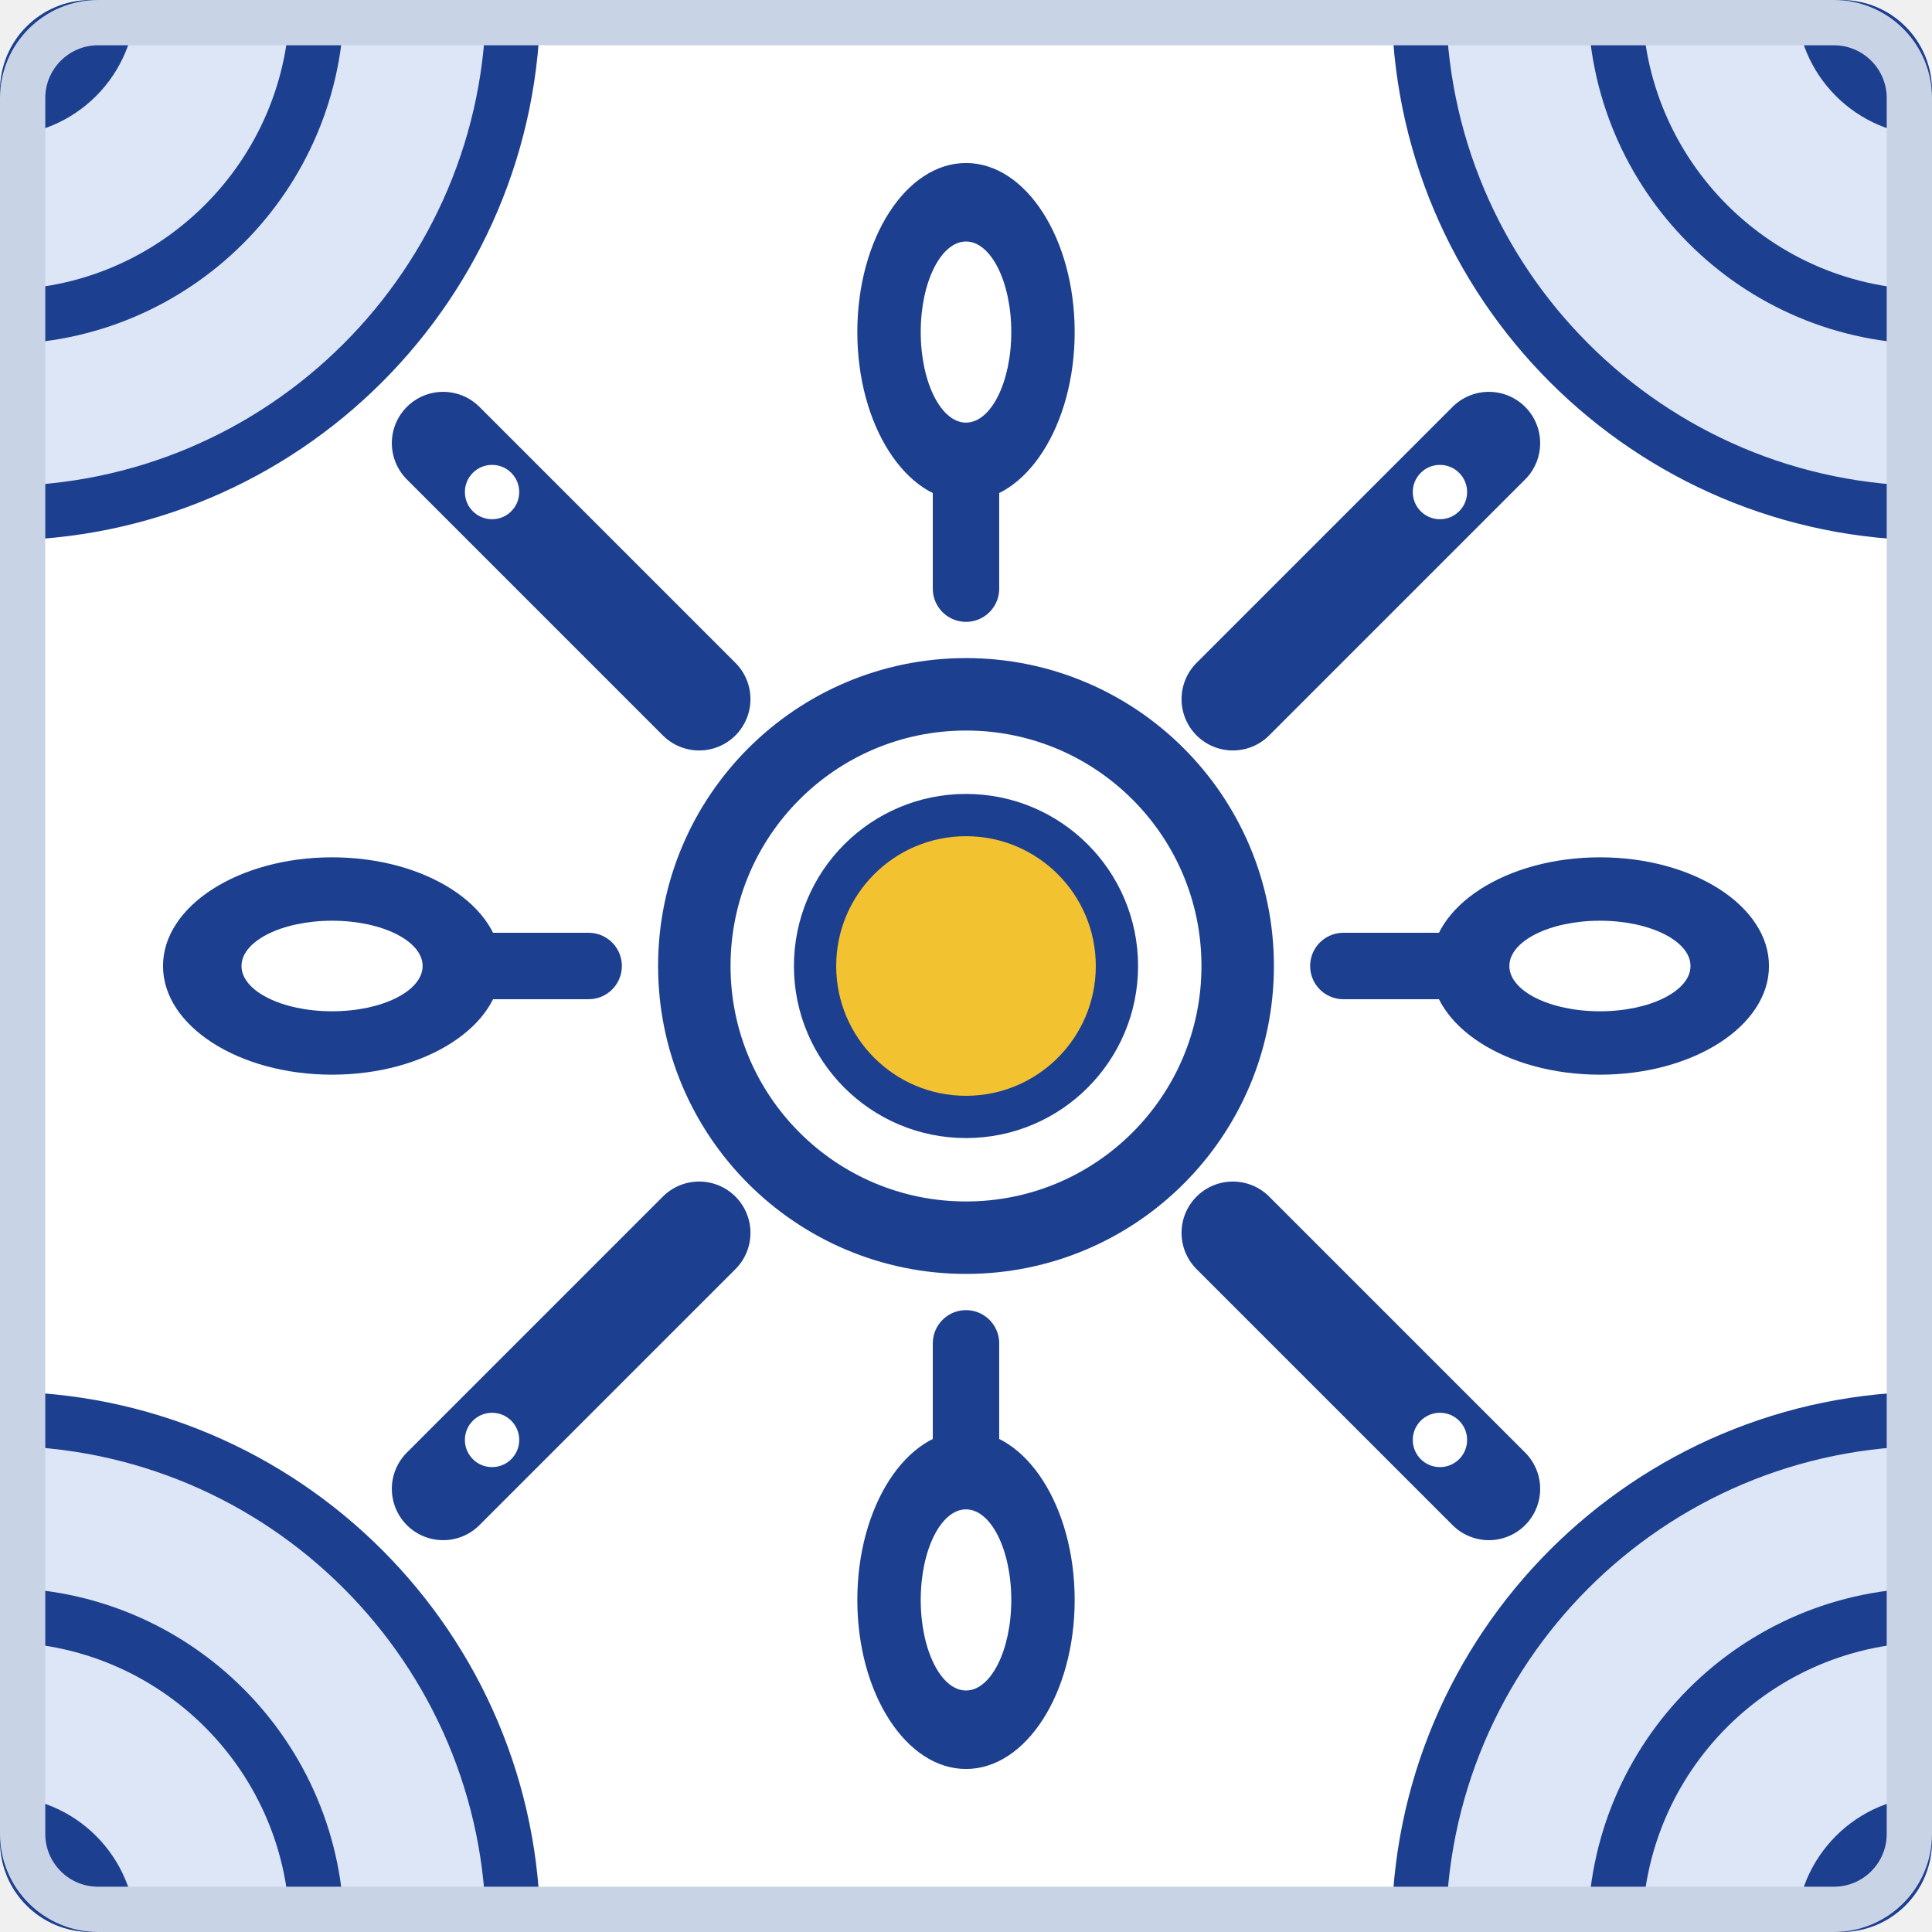
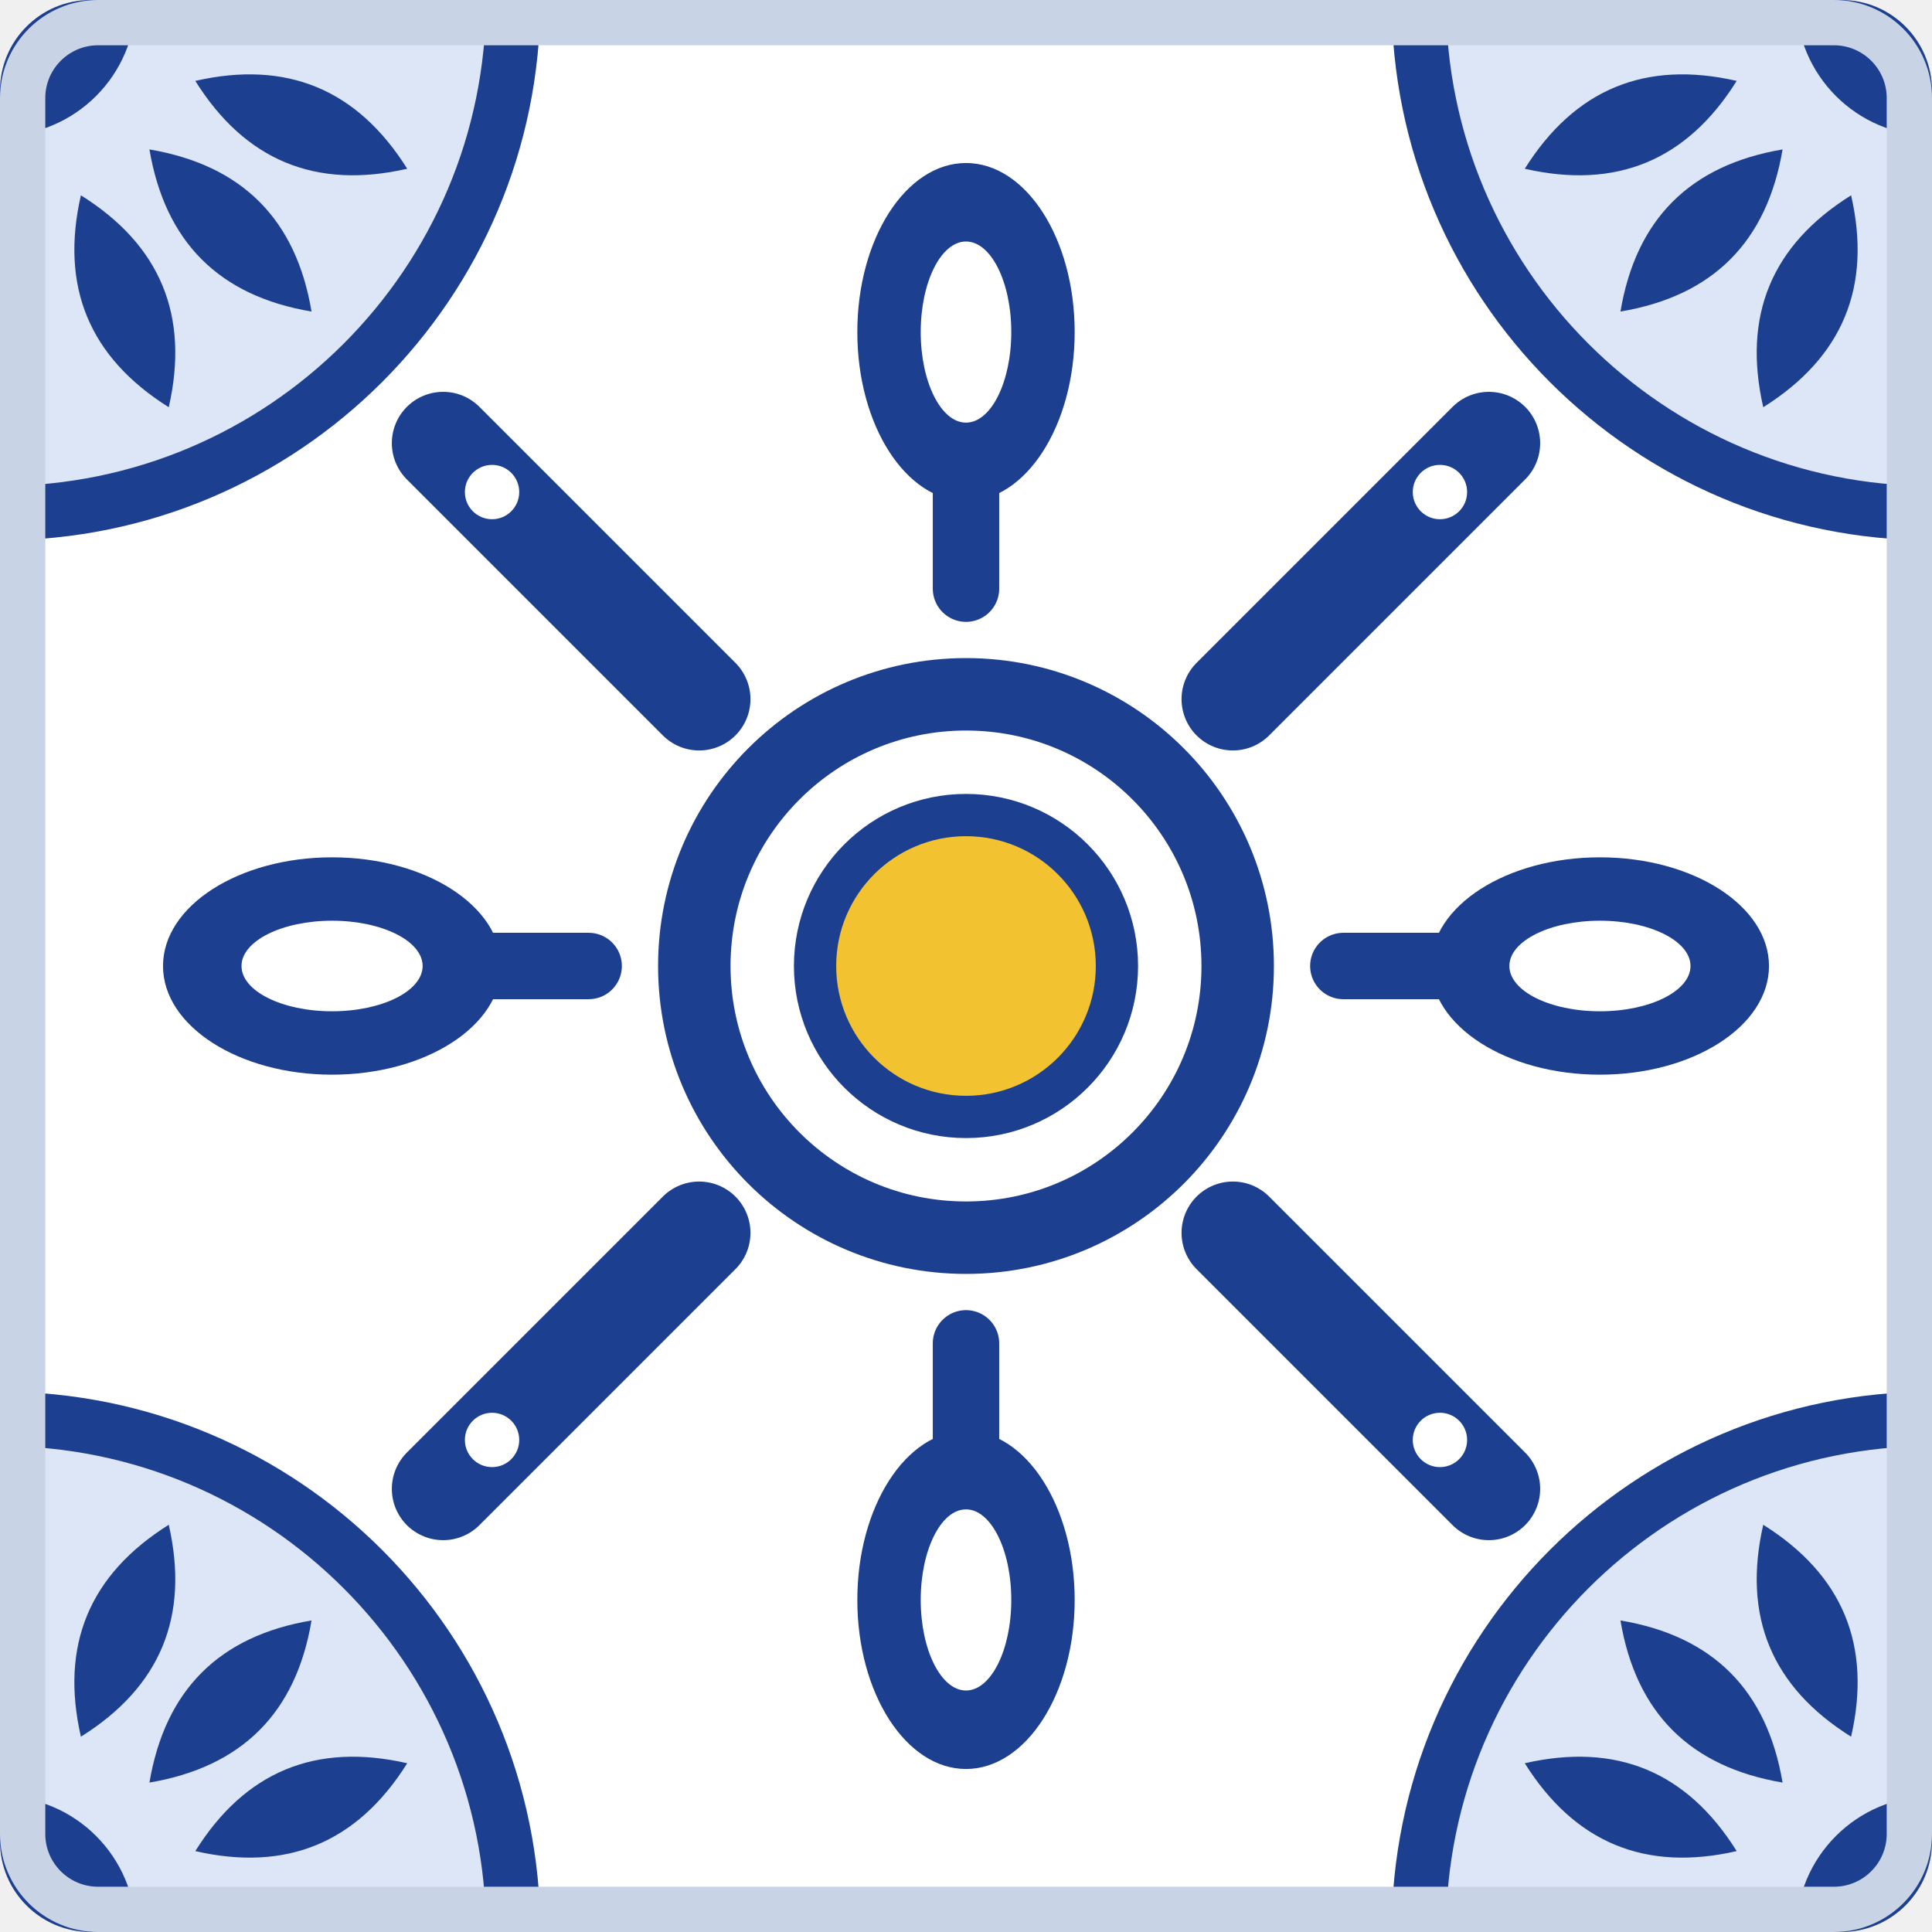
<svg xmlns="http://www.w3.org/2000/svg" viewBox="0 0 64 64" width="64" height="64" role="img" aria-label="Tin-Glaze tile mark">
  <rect width="64" height="64" rx="3" fill="#FFFFFF" />
  <clipPath id="t">
    <rect width="64" height="64" rx="3" />
  </clipPath>
  <g clip-path="url(#t)">
    <circle cx="0" cy="0" r="17" fill="#DCE6F7" />
    <circle cx="0" cy="0" r="17" fill="none" stroke="#1D3F8F" stroke-width="1.8" />
-     <circle cx="0" cy="0" r="10.5" fill="none" stroke="#1D3F8F" stroke-width="1.8" />
+     <path d="M6.47 2.68Q8.94 6.63 13.49 5.59Q11.01 1.64 6.47 2.68Z" fill="#1D3F8F" />
+     <path d="M4.95 4.95Q5.73 9.55 10.32 10.32Q9.55 5.73 4.95 4.95Z" fill="#1D3F8F" />
+     <path d="M2.68 6.47Q1.64 11.01 5.59 13.49Q6.63 8.94 2.68 6.47Z" fill="#1D3F8F" />
    <circle cx="0" cy="0" r="4.5" fill="#1D3F8F" />
    <circle cx="64" cy="0" r="17" fill="#DCE6F7" />
    <circle cx="64" cy="0" r="17" fill="none" stroke="#1D3F8F" stroke-width="1.8" />
-     <circle cx="64" cy="0" r="10.5" fill="none" stroke="#1D3F8F" stroke-width="1.8" />
+     <path d="M61.32 6.47Q57.37 8.94 58.41 13.49Q62.36 11.01 61.32 6.47Z" fill="#1D3F8F" />
+     <path d="M59.05 4.95Q54.45 5.73 53.68 10.32Q58.27 9.55 59.05 4.95Z" fill="#1D3F8F" />
+     <path d="M57.53 2.68Q52.99 1.64 50.51 5.59Q55.06 6.63 57.53 2.68Z" fill="#1D3F8F" />
    <circle cx="64" cy="0" r="4.5" fill="#1D3F8F" />
    <circle cx="0" cy="64" r="17" fill="#DCE6F7" />
    <circle cx="0" cy="64" r="17" fill="none" stroke="#1D3F8F" stroke-width="1.8" />
-     <circle cx="0" cy="64" r="10.5" fill="none" stroke="#1D3F8F" stroke-width="1.8" />
+     <path d="M2.68 57.53Q6.63 55.06 5.59 50.51Q1.64 52.99 2.68 57.53Z" fill="#1D3F8F" />
+     <path d="M4.95 59.05Q9.55 58.27 10.32 53.68Q5.73 54.45 4.95 59.05Z" fill="#1D3F8F" />
+     <path d="M6.47 61.32Q11.01 62.36 13.49 58.41Q8.94 57.37 6.47 61.32Z" fill="#1D3F8F" />
    <circle cx="0" cy="64" r="4.5" fill="#1D3F8F" />
    <circle cx="64" cy="64" r="17" fill="#DCE6F7" />
    <circle cx="64" cy="64" r="17" fill="none" stroke="#1D3F8F" stroke-width="1.8" />
-     <circle cx="64" cy="64" r="10.5" fill="none" stroke="#1D3F8F" stroke-width="1.8" />
+     <path d="M57.53 61.32Q55.06 57.37 50.51 58.41Q52.99 62.36 57.53 61.32Z" fill="#1D3F8F" />
+     <path d="M59.05 59.05Q58.27 54.45 53.68 53.68Q54.45 58.27 59.05 59.05Z" fill="#1D3F8F" />
+     <path d="M61.32 57.53Q62.36 52.99 58.41 50.51Q57.37 55.06 61.32 57.53Z" fill="#1D3F8F" />
    <circle cx="64" cy="64" r="4.5" fill="#1D3F8F" />
  </g>
  <path d="M40.84 40.84L49.32 49.32" stroke="#1D3F8F" stroke-width="3.4" stroke-linecap="round" />
  <circle cx="47.7" cy="47.7" r="0.9" fill="#FFFFFF" />
  <path d="M23.16 40.84L14.68 49.32" stroke="#1D3F8F" stroke-width="3.4" stroke-linecap="round" />
  <circle cx="16.3" cy="47.7" r="0.9" fill="#FFFFFF" />
  <path d="M23.16 23.16L14.68 14.68" stroke="#1D3F8F" stroke-width="3.4" stroke-linecap="round" />
  <circle cx="16.3" cy="16.3" r="0.9" fill="#FFFFFF" />
  <path d="M40.84 23.16L49.32 14.68" stroke="#1D3F8F" stroke-width="3.4" stroke-linecap="round" />
  <circle cx="47.7" cy="16.3" r="0.9" fill="#FFFFFF" />
  <path d="M44.5 32L48 32" stroke="#1D3F8F" stroke-width="2.2" stroke-linecap="round" />
  <ellipse cx="53" cy="32" rx="3.6" ry="5.6" transform="rotate(90 53 32)" fill="#1D3F8F" />
  <ellipse cx="53" cy="32" rx="1.5" ry="3" transform="rotate(90 53 32)" fill="#FFFFFF" />
  <path d="M32 44.5L32 48" stroke="#1D3F8F" stroke-width="2.2" stroke-linecap="round" />
  <ellipse cx="32" cy="53" rx="3.6" ry="5.6" transform="rotate(180 32 53)" fill="#1D3F8F" />
  <ellipse cx="32" cy="53" rx="1.5" ry="3" transform="rotate(180 32 53)" fill="#FFFFFF" />
  <path d="M19.5 32L16 32" stroke="#1D3F8F" stroke-width="2.2" stroke-linecap="round" />
  <ellipse cx="11" cy="32" rx="3.6" ry="5.6" transform="rotate(270 11 32)" fill="#1D3F8F" />
  <ellipse cx="11" cy="32" rx="1.5" ry="3" transform="rotate(270 11 32)" fill="#FFFFFF" />
  <path d="M32 19.5L32 16" stroke="#1D3F8F" stroke-width="2.2" stroke-linecap="round" />
  <ellipse cx="32" cy="11" rx="3.6" ry="5.6" transform="rotate(360 32 11)" fill="#1D3F8F" />
  <ellipse cx="32" cy="11" rx="1.5" ry="3" transform="rotate(360 32 11)" fill="#FFFFFF" />
  <circle cx="32" cy="32" r="9" fill="#FFFFFF" stroke="#1D3F8F" stroke-width="2.4" />
  <circle cx="32" cy="32" r="5" fill="#F2C230" stroke="#1D3F8F" stroke-width="1.4" />
  <rect x="0.75" y="0.75" width="62.5" height="62.5" rx="2.5" fill="none" stroke="#C9D3E6" stroke-width="1.5" />
</svg>
